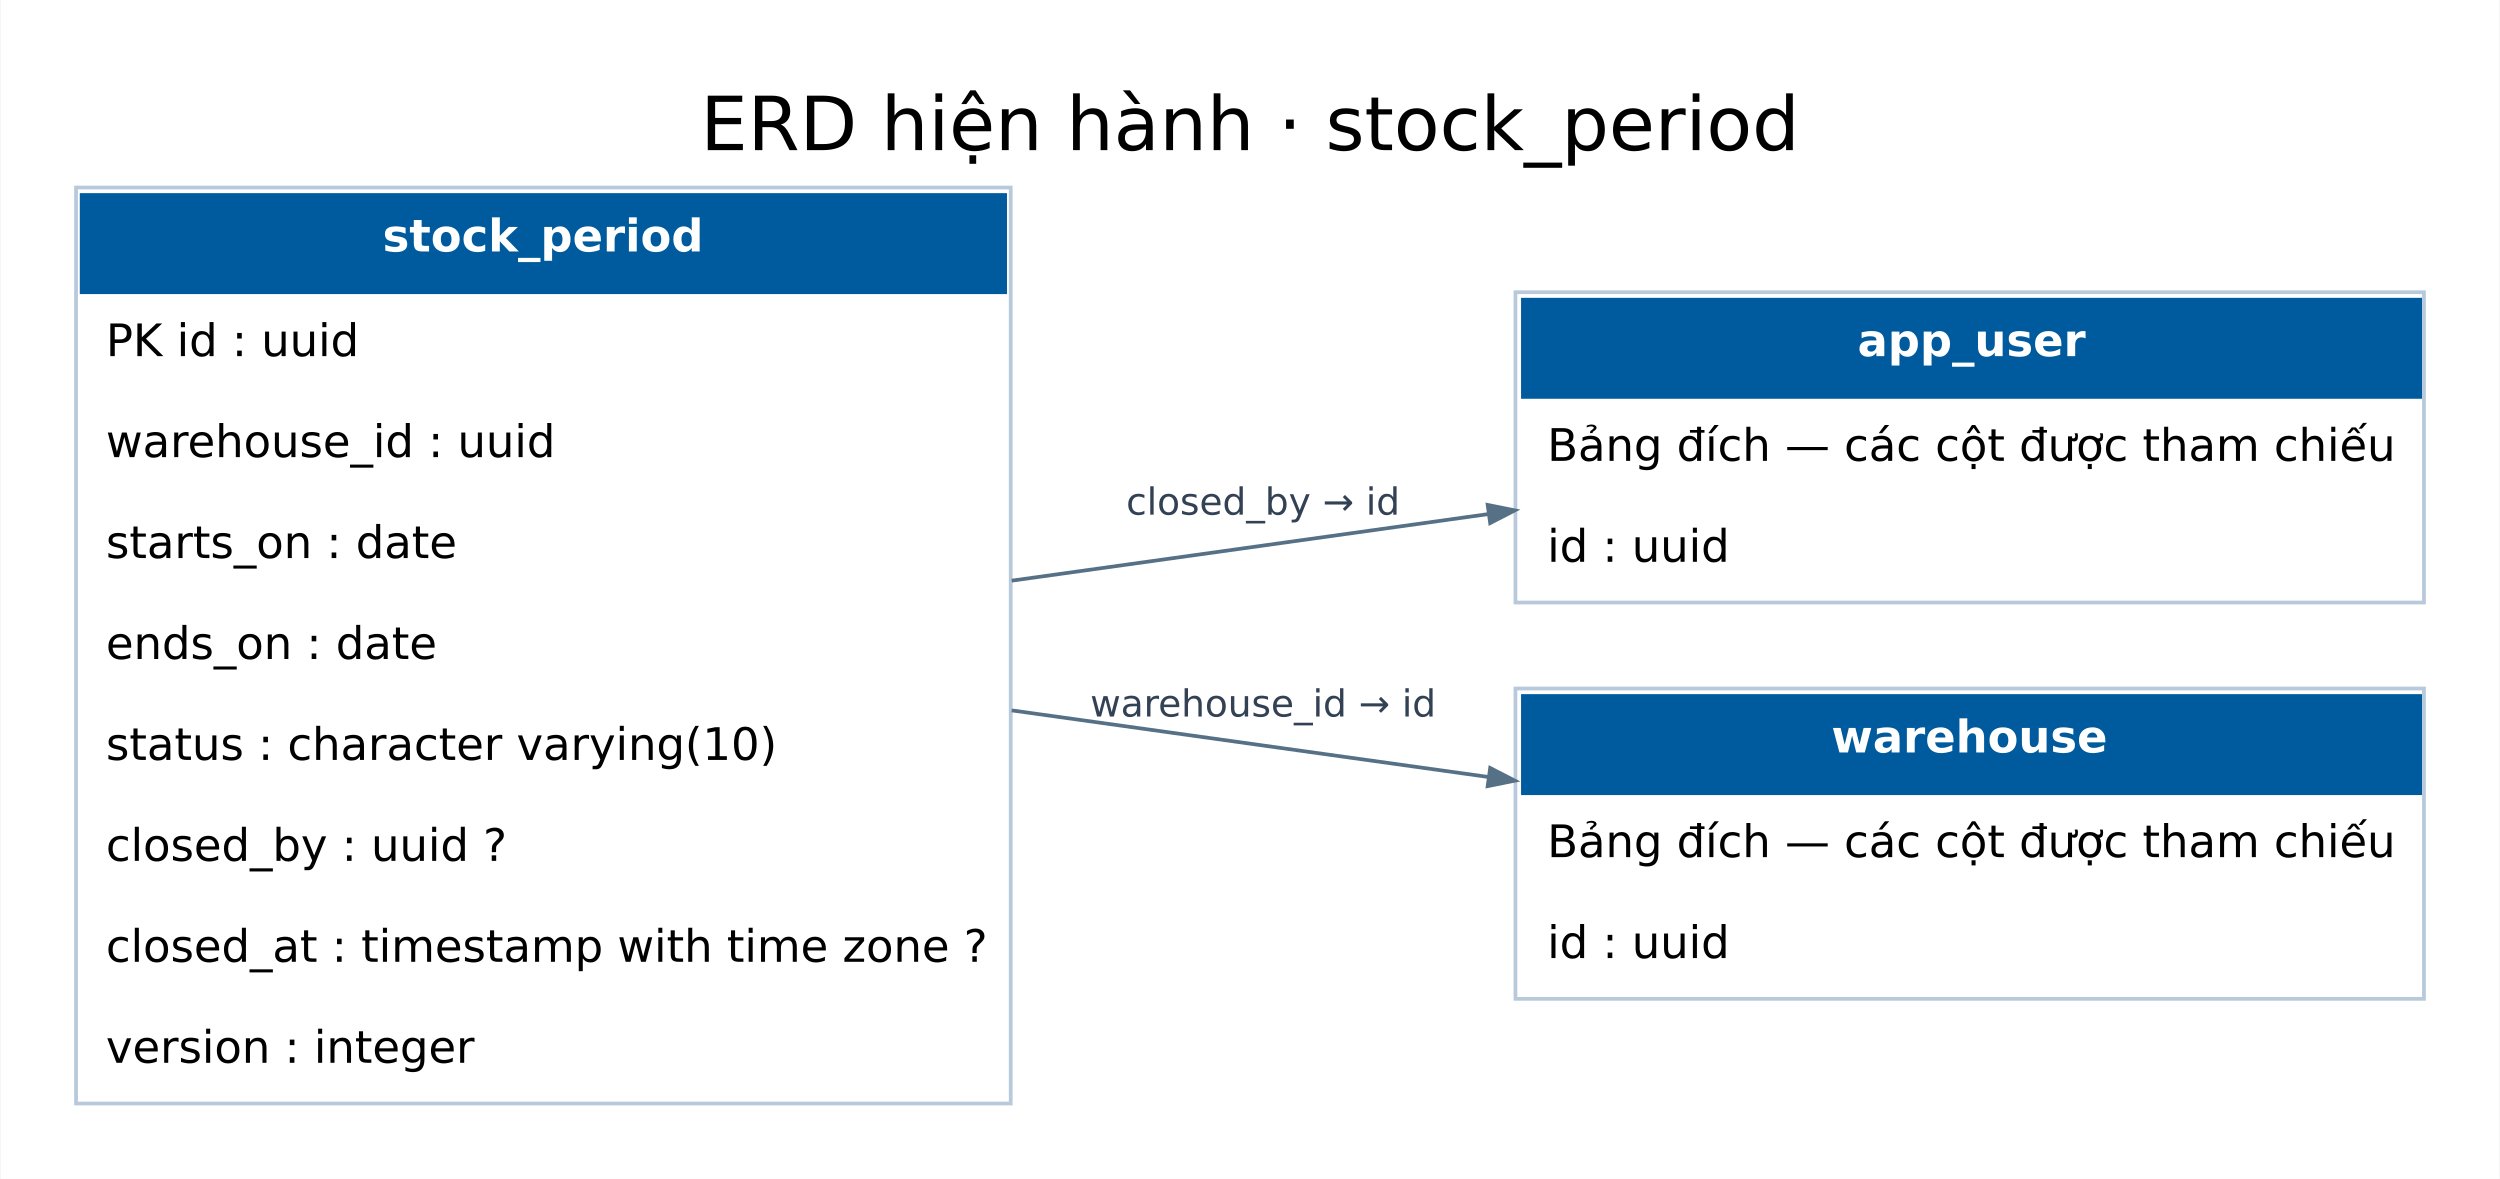
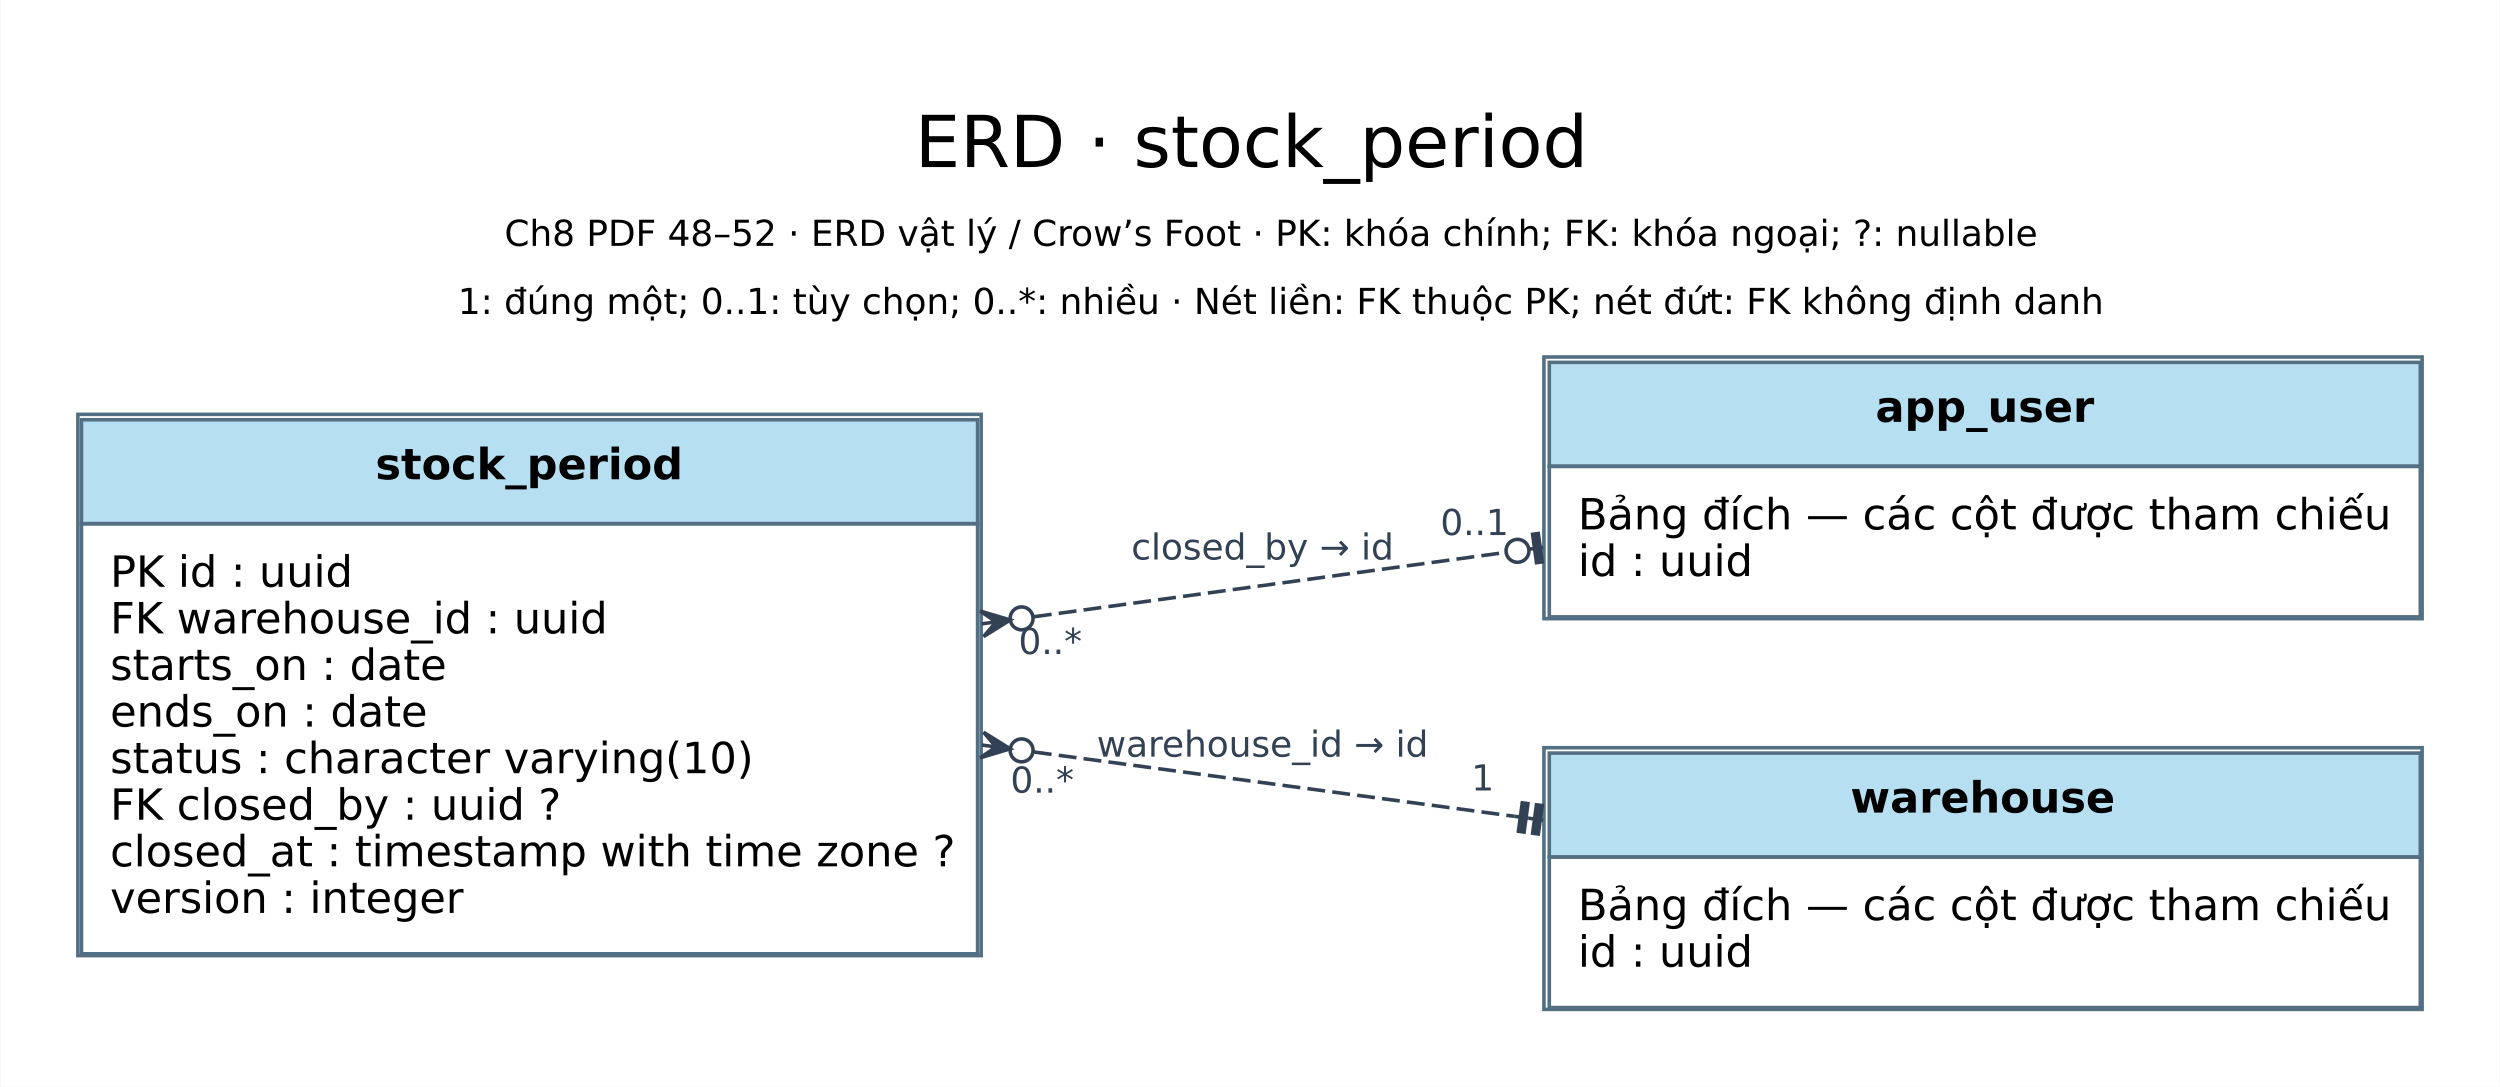
- <svg xmlns="http://www.w3.org/2000/svg" width="668pt" height="315pt" viewBox="0.00 0.00 668.32 315.32">
-   <g id="graph0" class="graph" transform="scale(1 1) rotate(0) translate(20.16 295.16)">
-     <polygon fill="white" stroke="transparent" points="-20.16,20.16 -20.16,-295.16 648.16,-295.16 648.16,20.16 -20.16,20.16" />
-     <text text-anchor="middle" x="314" y="-255" font-family="DejaVu Sans" font-size="20.00">ERD hiện hành · stock_period</text>
+ <svg xmlns="http://www.w3.org/2000/svg" width="697pt" height="303pt" viewBox="0.00 0.00 697.20 303.20">
+   <g id="graph0" class="graph" transform="scale(1 1) rotate(0) translate(21.6 281.6)">
+     <polygon fill="white" stroke="transparent" points="-21.6,21.6 -21.6,-281.6 675.6,-281.6 675.6,21.6 -21.6,21.6" />
+     <text text-anchor="start" x="233.5" y="-235" font-family="DejaVu Sans" font-size="20.00">ERD · stock_period</text>
+     <text text-anchor="start" x="119" y="-213" font-family="DejaVu Sans" font-size="10.00">Ch8 PDF 48–52 · ERD vật lý / Crow’s Foot · PK: khóa chính; FK: khóa ngoại; ?: nullable</text>
+     <text text-anchor="start" x="106" y="-194" font-family="DejaVu Sans" font-size="10.00">1: đúng một; 0..1: tùy chọn; 0..*: nhiều · Nét liền: FK thuộc PK; nét đứt: FK không định danh</text>
    <g id="node1" class="node">
-       <polygon fill="#005b9e" stroke="transparent" points="1,-216.5 1,-243.5 249,-243.5 249,-216.5 1,-216.5" />
-       <text text-anchor="start" x="82" y="-227.9" font-family="DejaVu Sans" font-weight="bold" font-size="12.00" fill="white">stock_period</text>
-       <text text-anchor="start" x="8" y="-199.9" font-family="DejaVu Sans" font-size="12.00">PK id : uuid</text>
-       <text text-anchor="start" x="8" y="-172.9" font-family="DejaVu Sans" font-size="12.00">warehouse_id : uuid</text>
-       <text text-anchor="start" x="8" y="-145.9" font-family="DejaVu Sans" font-size="12.00">starts_on : date</text>
-       <text text-anchor="start" x="8" y="-118.9" font-family="DejaVu Sans" font-size="12.00">ends_on : date</text>
-       <text text-anchor="start" x="8" y="-91.9" font-family="DejaVu Sans" font-size="12.00">status : character varying(10)</text>
-       <text text-anchor="start" x="8" y="-64.9" font-family="DejaVu Sans" font-size="12.00">closed_by : uuid ?</text>
-       <text text-anchor="start" x="8" y="-37.9" font-family="DejaVu Sans" font-size="12.00">closed_at : timestamp with time zone ?</text>
-       <text text-anchor="start" x="8" y="-10.9" font-family="DejaVu Sans" font-size="12.00">version : integer</text>
-       <polygon fill="none" stroke="#b7c9da" points="0,0 0,-245 250,-245 250,0 0,0" />
+       <polygon fill="#b7dff2" stroke="transparent" points="1,-135.5 1,-164.5 251,-164.5 251,-135.5 1,-135.5" />
+       <polygon fill="none" stroke="#526f83" points="1,-135.5 1,-164.5 251,-164.5 251,-135.5 1,-135.5" />
+       <text text-anchor="start" x="83" y="-147.9" font-family="DejaVu Sans" font-weight="bold" font-size="12.00">stock_period</text>
+       <polygon fill="none" stroke="#526f83" points="1,-15.5 1,-135.5 251,-135.5 251,-15.5 1,-15.5" />
+       <text text-anchor="start" x="9" y="-117.9" font-family="DejaVu Sans" font-size="12.00">PK id : uuid</text>
+       <text text-anchor="start" x="9" y="-104.9" font-family="DejaVu Sans" font-size="12.00">FK warehouse_id : uuid</text>
+       <text text-anchor="start" x="9" y="-91.9" font-family="DejaVu Sans" font-size="12.00">starts_on : date</text>
+       <text text-anchor="start" x="9" y="-78.9" font-family="DejaVu Sans" font-size="12.00">ends_on : date</text>
+       <text text-anchor="start" x="9" y="-65.9" font-family="DejaVu Sans" font-size="12.00">status : character varying(10)</text>
+       <text text-anchor="start" x="9" y="-52.9" font-family="DejaVu Sans" font-size="12.00">FK closed_by : uuid ?</text>
+       <text text-anchor="start" x="9" y="-39.9" font-family="DejaVu Sans" font-size="12.00">closed_at : timestamp with time zone ?</text>
+       <text text-anchor="start" x="9" y="-26.9" font-family="DejaVu Sans" font-size="12.00">version : integer</text>
+       <polygon fill="none" stroke="#526f83" points="0,-15 0,-166 252,-166 252,-15 0,-15" />
    </g>
    <g id="node2" class="node">
-       <polygon fill="#005b9e" stroke="transparent" points="386.5,-188.5 386.5,-215.5 627.5,-215.5 627.5,-188.5 386.5,-188.5" />
-       <text text-anchor="start" x="476.5" y="-199.9" font-family="DejaVu Sans" font-weight="bold" font-size="12.00" fill="white">app_user</text>
-       <text text-anchor="start" x="393.5" y="-171.9" font-family="DejaVu Sans" font-size="12.00">Bảng đích — các cột được tham chiếu</text>
-       <text text-anchor="start" x="393.5" y="-144.9" font-family="DejaVu Sans" font-size="12.00">id : uuid</text>
-       <polygon fill="none" stroke="#b7c9da" points="385,-134 385,-217 628,-217 628,-134 385,-134" />
+       <polygon fill="#b7dff2" stroke="transparent" points="410.5,-151.5 410.5,-180.5 653.5,-180.5 653.5,-151.5 410.5,-151.5" />
+       <polygon fill="none" stroke="#526f83" points="410.5,-151.5 410.5,-180.5 653.5,-180.5 653.5,-151.5 410.5,-151.5" />
+       <text text-anchor="start" x="501.5" y="-163.9" font-family="DejaVu Sans" font-weight="bold" font-size="12.00">app_user</text>
+       <polygon fill="none" stroke="#526f83" points="410.5,-109.5 410.5,-151.5 653.5,-151.5 653.5,-109.5 410.5,-109.5" />
+       <text text-anchor="start" x="418.5" y="-133.9" font-family="DejaVu Sans" font-size="12.00">Bảng đích — các cột được tham chiếu</text>
+       <text text-anchor="start" x="418.5" y="-120.9" font-family="DejaVu Sans" font-size="12.00">id : uuid</text>
+       <polygon fill="none" stroke="#526f83" points="409,-109 409,-182 654,-182 654,-109 409,-109" />
    </g>
    <g id="edge1" class="edge">
-       <path fill="none" stroke="#567086" d="M250.26,-139.85C291.13,-145.56 336.62,-151.91 377.75,-157.66" />
-       <polygon fill="#567086" stroke="#567086" points="377.57,-160.11 384.84,-158.65 378.24,-155.25 377.57,-160.11" />
-       <text text-anchor="middle" x="317.5" y="-157.5" font-family="DejaVu Sans" font-size="10.00" fill="#334155">closed_by → id</text>
+       <path fill="none" stroke="#334155" stroke-dasharray="5,2" d="M266.69,-109.54C309.4,-115.36 356.23,-121.75 398.43,-127.5" />
+       <polygon fill="#334155" stroke="#334155" points="260.11,-108.64 252.67,-104 256.15,-108.1 252.18,-107.56 252.18,-107.56 252.18,-107.56 256.15,-108.1 251.7,-111.13 260.11,-108.64 260.11,-108.64" />
+       <ellipse fill="none" stroke="#334155" cx="263.28" cy="-109.08" rx="3.2" ry="3.2" />
+       <polygon fill="#334155" stroke="#334155" points="408.51,-124.83 407.43,-132.76 405.84,-132.55 406.93,-124.62 408.51,-124.83" />
+       <polyline fill="none" stroke="#334155" points="408.76,-128.91 404.8,-128.37 " />
+       <ellipse fill="none" stroke="#334155" cx="401.63" cy="-127.93" rx="3.2" ry="3.2" />
+       <text text-anchor="middle" x="330.5" y="-125.5" font-family="DejaVu Sans" font-size="10.00" fill="#334155">closed_by → id</text>
+       <text text-anchor="middle" x="389.66" y="-132.33" font-family="DejaVu Sans" font-size="10.00" fill="#334155">0..1</text>
+       <text text-anchor="middle" x="271.28" y="-99.14" font-family="DejaVu Sans" font-size="10.00" fill="#334155">0..*</text>
    </g>
    <g id="node3" class="node">
-       <polygon fill="#005b9e" stroke="transparent" points="386.5,-82.5 386.5,-109.5 627.5,-109.5 627.5,-82.5 386.5,-82.5" />
-       <text text-anchor="start" x="469.5" y="-93.9" font-family="DejaVu Sans" font-weight="bold" font-size="12.00" fill="white">warehouse</text>
-       <text text-anchor="start" x="393.5" y="-65.9" font-family="DejaVu Sans" font-size="12.00">Bảng đích — các cột được tham chiếu</text>
-       <text text-anchor="start" x="393.5" y="-38.9" font-family="DejaVu Sans" font-size="12.00">id : uuid</text>
-       <polygon fill="none" stroke="#b7c9da" points="385,-28 385,-111 628,-111 628,-28 385,-28" />
+       <polygon fill="#b7dff2" stroke="transparent" points="410.5,-42.5 410.5,-71.5 653.5,-71.5 653.5,-42.5 410.5,-42.5" />
+       <polygon fill="none" stroke="#526f83" points="410.5,-42.5 410.5,-71.5 653.5,-71.5 653.5,-42.5 410.5,-42.5" />
+       <text text-anchor="start" x="494.5" y="-54.9" font-family="DejaVu Sans" font-weight="bold" font-size="12.00">warehouse</text>
+       <polygon fill="none" stroke="#526f83" points="410.5,-0.5 410.5,-42.5 653.5,-42.5 653.5,-0.5 410.5,-0.5" />
+       <text text-anchor="start" x="418.5" y="-24.9" font-family="DejaVu Sans" font-size="12.00">Bảng đích — các cột được tham chiếu</text>
+       <text text-anchor="start" x="418.5" y="-11.9" font-family="DejaVu Sans" font-size="12.00">id : uuid</text>
+       <polygon fill="none" stroke="#526f83" points="409,0 409,-73 654,-73 654,0 409,0" />
    </g>
    <g id="edge2" class="edge">
-       <path fill="none" stroke="#567086" d="M250.26,-105.15C291.13,-99.44 336.62,-93.09 377.75,-87.34" />
-       <polygon fill="#567086" stroke="#567086" points="378.24,-89.75 384.84,-86.35 377.57,-84.89 378.24,-89.75" />
-       <text text-anchor="middle" x="317.5" y="-103.5" font-family="DejaVu Sans" font-size="10.00" fill="#334155">warehouse_id → id</text>
+       <path fill="none" stroke="#334155" stroke-dasharray="5,2" d="M266.69,-71.81C310.22,-65.98 358.02,-59.58 400.83,-53.85" />
+       <polygon fill="#334155" stroke="#334155" points="260.11,-72.69 251.7,-70.18 256.15,-73.22 252.18,-73.75 252.18,-73.75 252.18,-73.75 256.15,-73.22 252.66,-77.32 260.11,-72.69 260.11,-72.69" />
+       <ellipse fill="none" stroke="#334155" cx="263.28" cy="-72.26" rx="3.2" ry="3.2" />
+       <polygon fill="#334155" stroke="#334155" points="407.44,-48.93 408.5,-56.86 406.91,-57.07 405.85,-49.15 407.44,-48.93" />
+       <polyline fill="none" stroke="#334155" points="408.76,-52.79 404.8,-53.32 " />
+       <polygon fill="#334155" stroke="#334155" points="403.47,-49.46 404.54,-57.39 402.95,-57.61 401.89,-49.68 403.47,-49.46" />
+       <polyline fill="none" stroke="#334155" points="404.8,-53.32 400.83,-53.85 " />
+       <text text-anchor="middle" x="330.5" y="-70.5" font-family="DejaVu Sans" font-size="10.00" fill="#334155">warehouse_id → id</text>
+       <text text-anchor="middle" x="391.92" y="-61.07" font-family="DejaVu Sans" font-size="10.00" fill="#334155">1</text>
+       <text text-anchor="middle" x="269.03" y="-60.46" font-family="DejaVu Sans" font-size="10.00" fill="#334155">0..*</text>
    </g>
  </g>
</svg>
